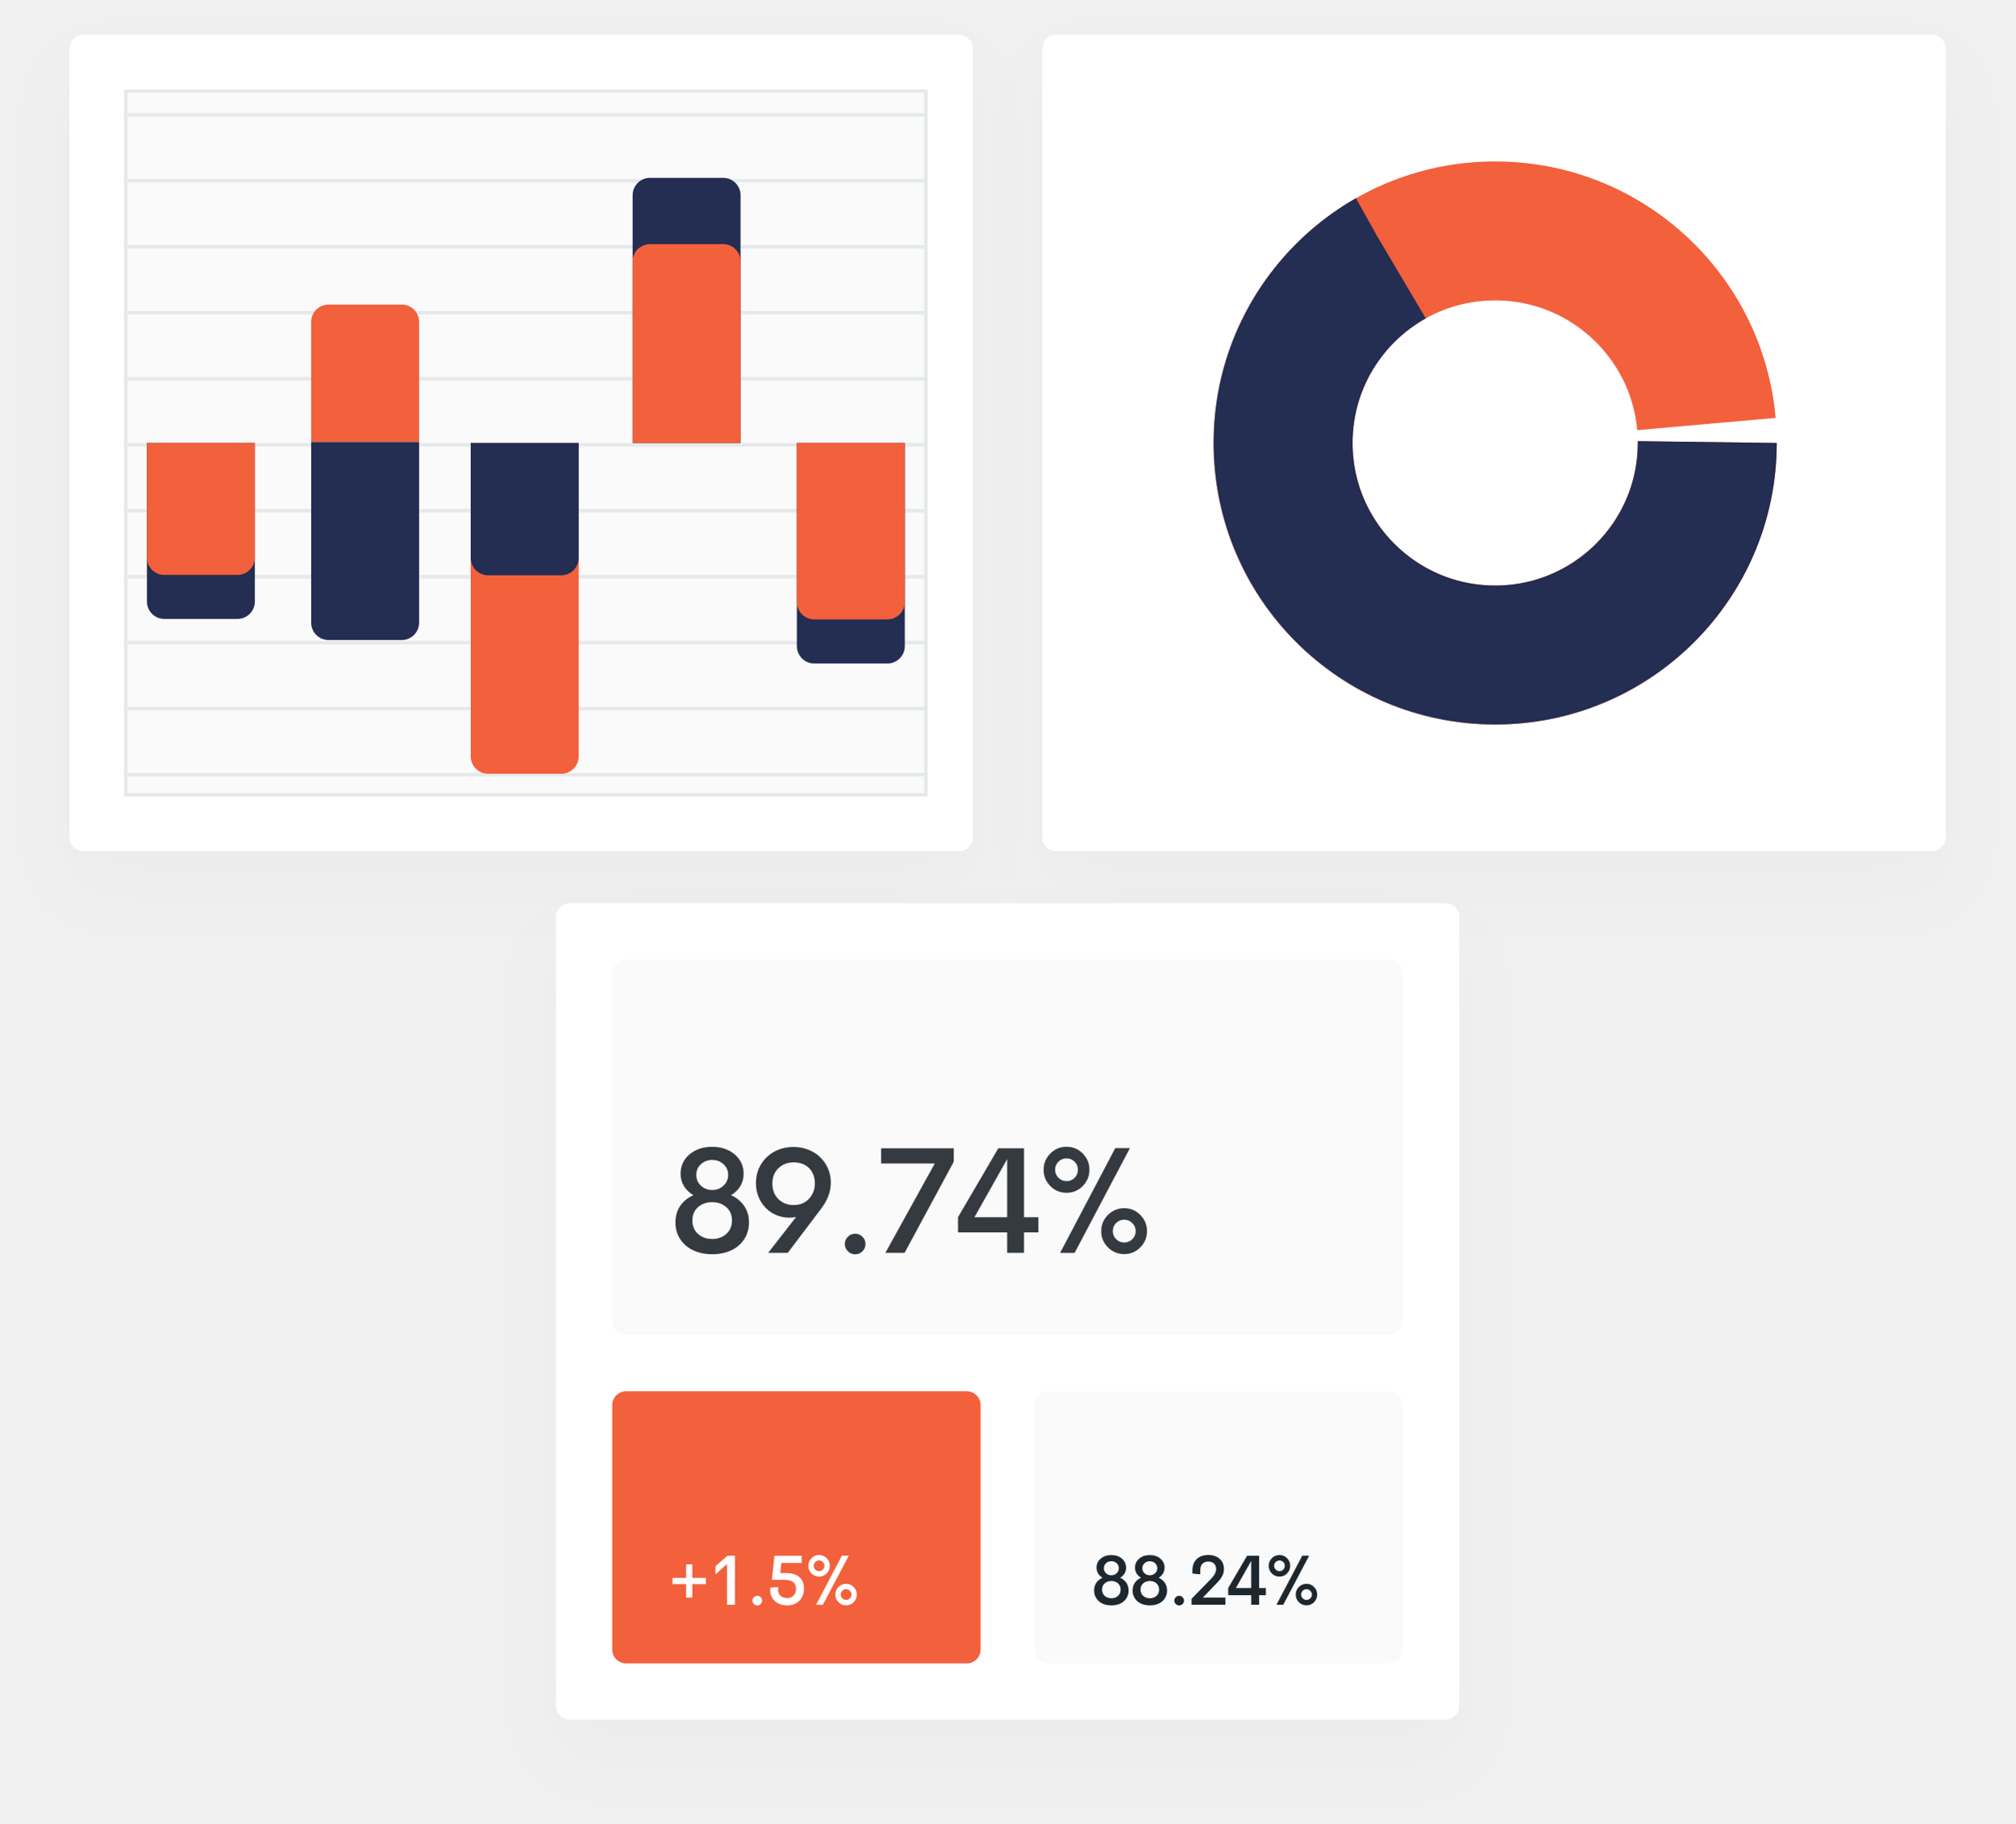
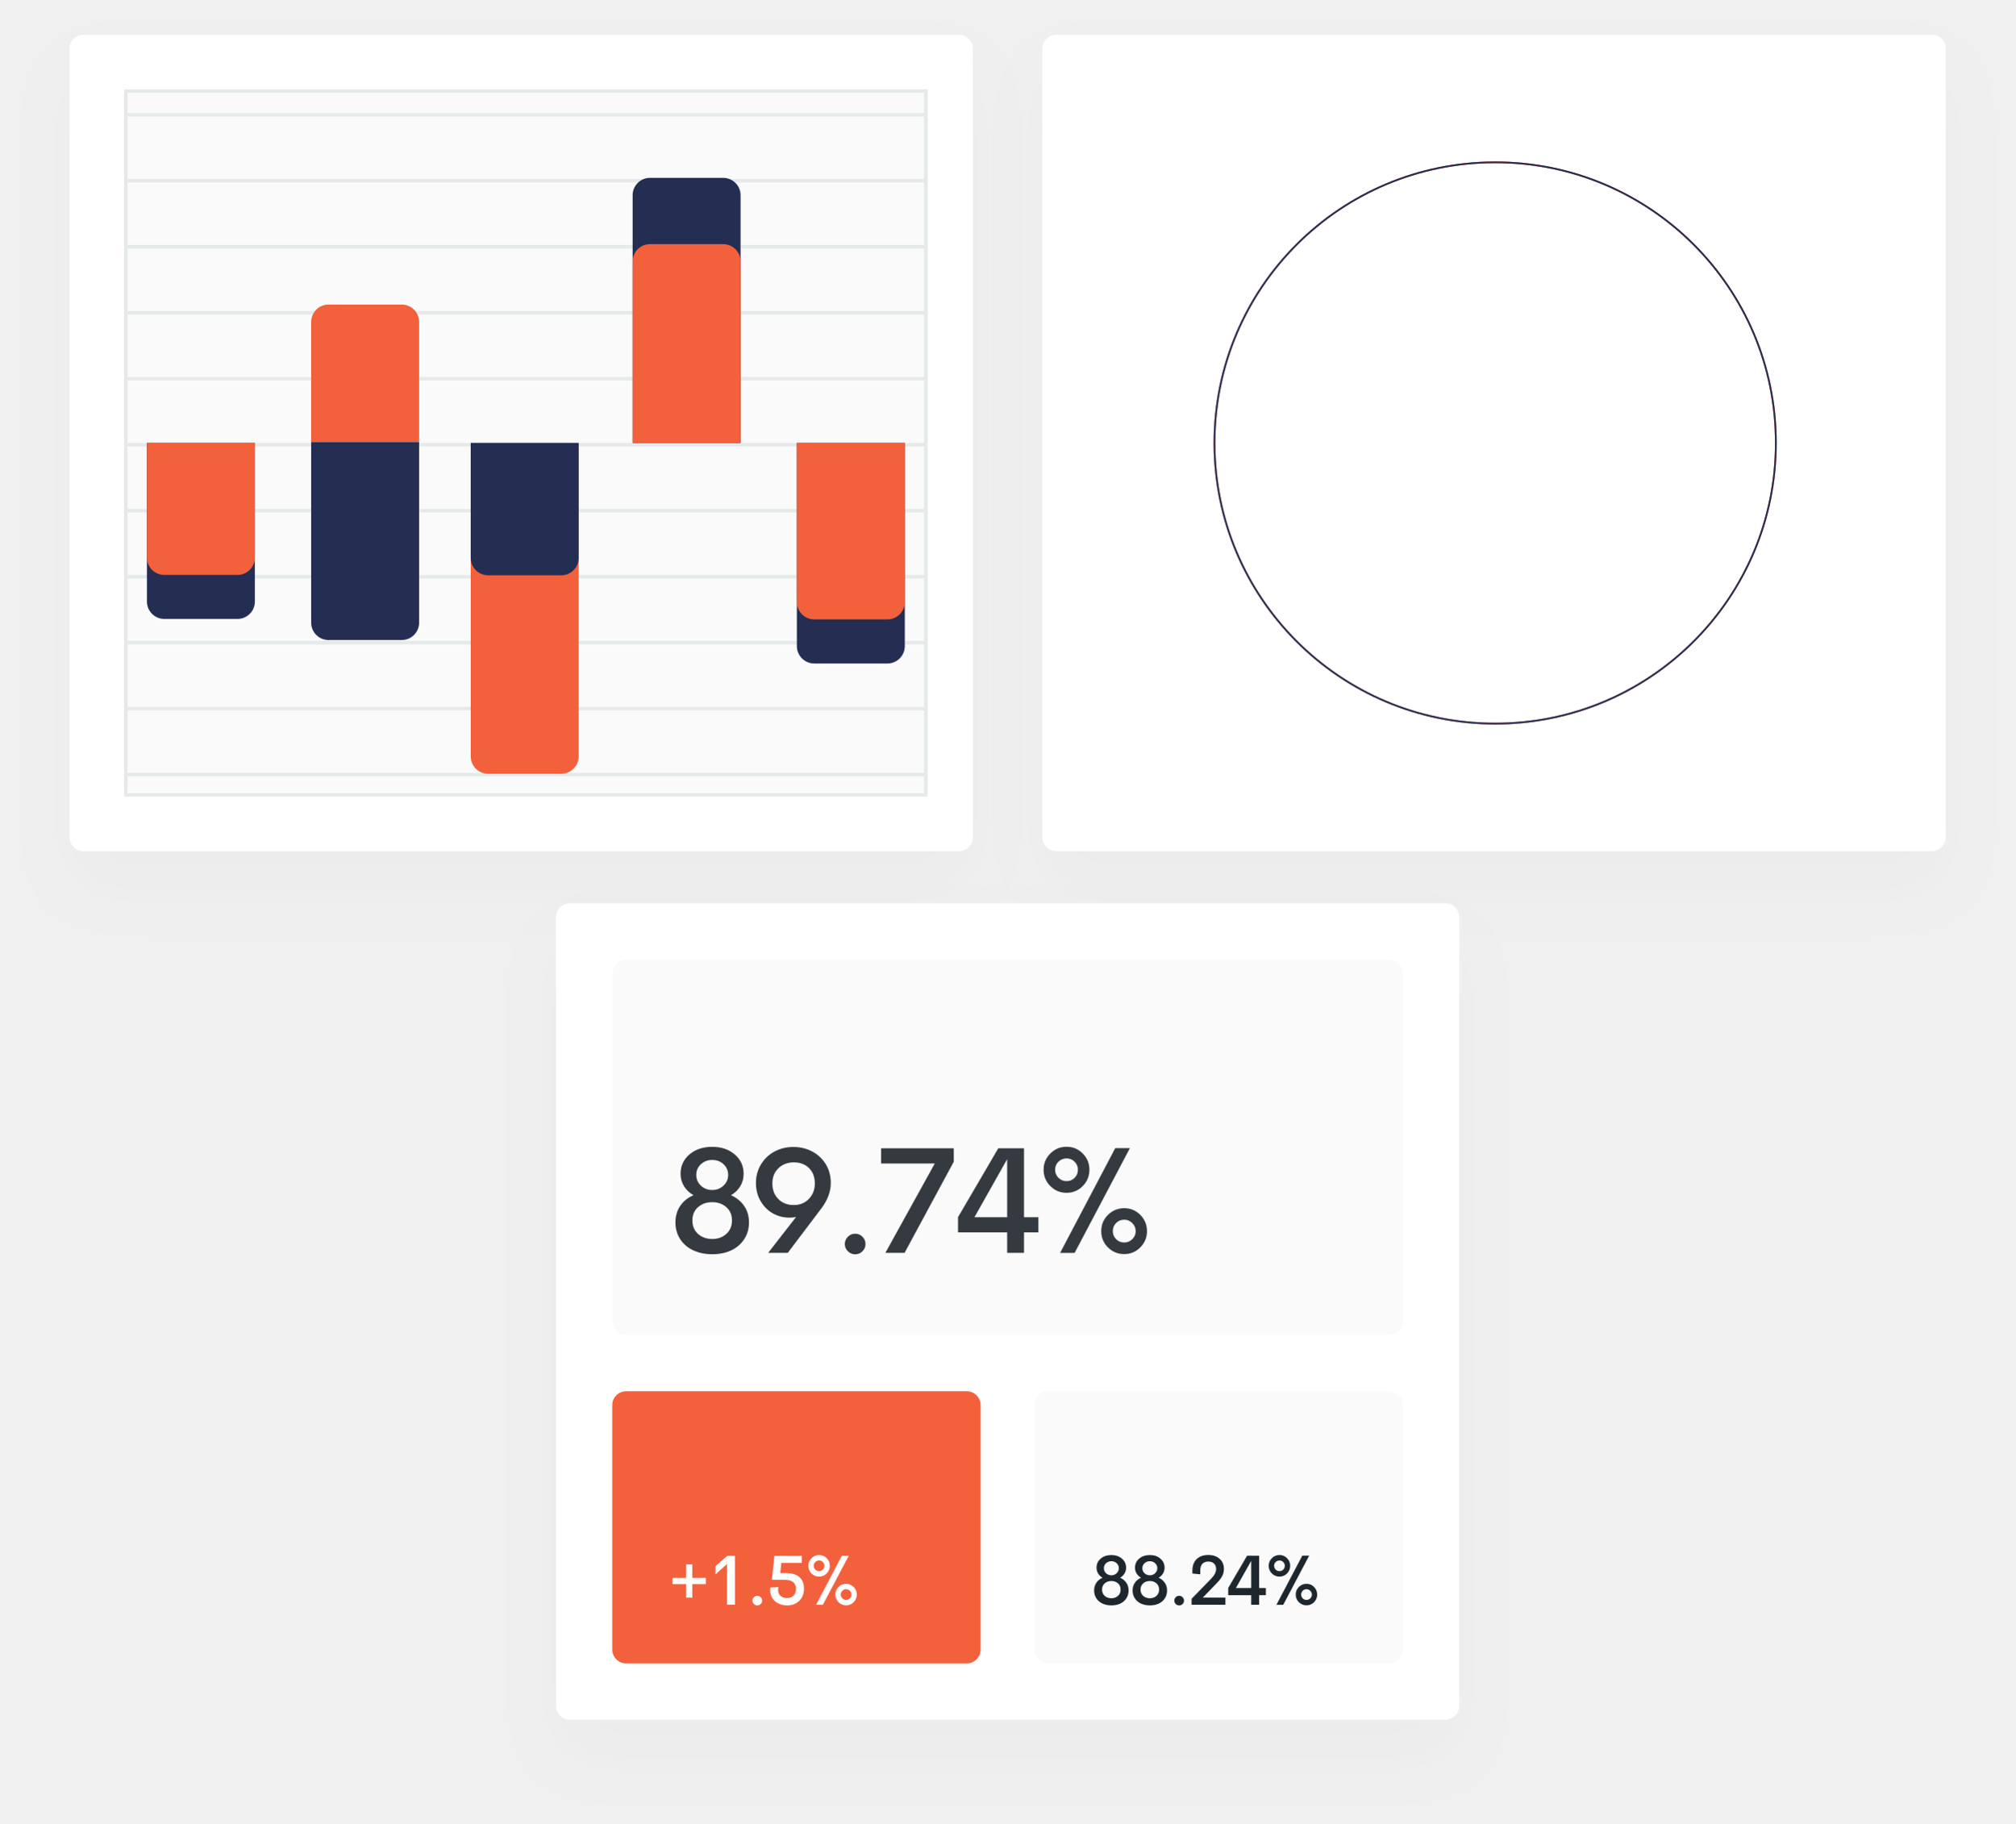
<svg xmlns="http://www.w3.org/2000/svg" xmlns:xlink="http://www.w3.org/1999/xlink" width="580" height="525">
  <defs>
    <filter id="c" width="126.9%" height="129.8%" x="-13.5%" y="-10.6%" filterUnits="objectBoundingBox">
      <feOffset dy="10" in="SourceAlpha" result="shadowOffsetOuter1" />
      <feGaussianBlur in="shadowOffsetOuter1" result="shadowBlurOuter1" stdDeviation="10" />
      <feColorMatrix in="shadowBlurOuter1" values="0 0 0 0 0.312 0 0 0 0 0.337 0 0 0 0 0.386 0 0 0 0.03 0" />
    </filter>
    <filter id="e" width="126.9%" height="129.8%" x="-13.5%" y="-10.6%" filterUnits="objectBoundingBox">
      <feOffset dy="10" in="SourceAlpha" result="shadowOffsetOuter1" />
      <feGaussianBlur in="shadowOffsetOuter1" result="shadowBlurOuter1" stdDeviation="10" />
      <feColorMatrix in="shadowBlurOuter1" values="0 0 0 0 0.312 0 0 0 0 0.337 0 0 0 0 0.386 0 0 0 0.03 0" />
    </filter>
    <filter id="i" width="126.9%" height="129.8%" x="-13.5%" y="-10.6%" filterUnits="objectBoundingBox">
      <feOffset dy="10" in="SourceAlpha" result="shadowOffsetOuter1" />
      <feGaussianBlur in="shadowOffsetOuter1" result="shadowBlurOuter1" stdDeviation="10" />
      <feColorMatrix in="shadowBlurOuter1" values="0 0 0 0 0.312 0 0 0 0 0.337 0 0 0 0 0.386 0 0 0 0.03 0" />
    </filter>
    <rect id="d" width="260" height="235" x="0" y="0" rx="4" />
    <rect id="f" width="260" height="235" x="0" y="0" rx="4" />
    <rect id="j" width="260" height="235" x="0" y="0" rx="4" />
    <ellipse id="a" cx="81.039" cy="81.034" rx="81.039" ry="81.034" />
    <ellipse id="b" cx="81.039" cy="81.034" rx="81.039" ry="81.034" />
    <mask id="g" width="162.078" height="162.069" x="0" y="0" fill="#fff" maskContentUnits="userSpaceOnUse" maskUnits="objectBoundingBox">
      <use xlink:href="#a" />
    </mask>
    <mask id="h" width="162.078" height="162.069" x="0" y="0" fill="#fff" maskContentUnits="userSpaceOnUse" maskUnits="objectBoundingBox">
      <use xlink:href="#b" />
    </mask>
  </defs>
-   <g fill="none" transform="translate(20 10)">
+   <g fill="none" fillRule="evenodd" transform="translate(20 10)">
    <use fill="#000" filter="url(#c)" xlink:href="#d" />
    <use fill="#FFF" xlink:href="#d" />
    <path fill="#FAFAFA" stroke="#E5E9EA" d="M16.208 16.207h230.286v202.586H16.208z" />
    <path fill="#E5E9EA" d="M16.208 117.5h230.286v1H16.208zM16.208 136.493h230.286v1H16.208zM16.208 155.485h230.286v1H16.208zM16.208 174.477h230.286v1H16.208zM16.208 41.53h230.286v1H16.208zM16.208 22.538h230.286v1H16.208zM16.208 60.523h230.286v1H16.208zM16.208 79.515h230.286v1H16.208zM16.208 98.508h230.286v1H16.208zM16.208 193.47h230.286v1H16.208zM16.208 212.462h230.286v1H16.208z" />
    <path fill="#242D52" d="M22.286 117.5h31.065v45.647a5 5 0 01-5 5H27.286a5 5 0 01-5-5V117.5z" />
    <path fill="#F3603C" d="M22.286 117.5h31.065v32.985a5 5 0 01-5 5H27.286a5 5 0 01-5-5V117.5zM69.558 117.234h31.065V82.658a5 5 0 00-5-5H74.558a5 5 0 00-5 5v34.576z" />
    <path fill="#242D52" d="M69.558 117.234h31.065v51.99a5 5 0 01-5 5H74.558a5 5 0 01-5-5v-51.99zM162.078 117.5h31.065V46.193a5 5 0 00-5-5h-21.065a5 5 0 00-5 5V117.5z" />
    <path fill="#F3603C" d="M162.078 117.5h31.065V65.27a5 5 0 00-5-5h-21.065a5 5 0 00-5 5v52.23z" />
    <g>
      <path fill="#242D52" d="M209.351 117.5h31.065v58.477a5 5 0 01-5 5H214.35a5 5 0 01-5-5V117.5z" />
      <path fill="#F3603C" d="M209.351 117.5h31.065v45.782a5 5 0 01-5 5H214.35a5 5 0 01-5-5V117.5z" />
    </g>
    <g>
      <path fill="#F3603C" d="M115.481 117.5h31.065v90.216a5 5 0 01-5 5H120.48a5 5 0 01-5-5V117.5z" />
      <path fill="#242D52" d="M115.481 117.5h31.065v33.086a5 5 0 01-5 5H120.48a5 5 0 01-5-5V117.5z" />
    </g>
    <g transform="translate(280)">
      <use fill="#000" filter="url(#e)" xlink:href="#f" />
      <use fill="#FFF" xlink:href="#f" />
      <g transform="translate(49.299 36.466)">
-         <ellipse cx="81.039" cy="81.034" stroke="#FFF" stroke-width="40" rx="61.039" ry="61.034" />
-         <use stroke="#F3603C" stroke-dasharray="502" stroke-width="80" mask="url(#g)" xlink:href="#a" />
-         <use stroke="#242D52" stroke-dasharray="340" stroke-width="80" mask="url(#h)" xlink:href="#b" />
+         <ellipse cx="81.039" cy="81.034" stroke="#FFF" strokeWidth="40" rx="61.039" ry="61.034" />
+         <use stroke="#F3603C" strokeDasharray="502" strokeWidth="80" mask="url(#g)" xlink:href="#a" />
+         <use stroke="#242D52" strokeDasharray="340" strokeWidth="80" mask="url(#h)" xlink:href="#b" />
      </g>
    </g>
    <g transform="translate(140 250)">
      <use fill="#000" filter="url(#i)" xlink:href="#j" />
      <use fill="#FFF" xlink:href="#j" />
      <g transform="translate(16.208 140.46)">
        <rect width="106.026" height="78.333" fill="#F3603C" rx="4" />
-         <path fill="#FFF" d="M23.044 59.413v-3.907h3.897v-1.78h-3.897v-3.908h-1.781v3.907h-3.908v1.78h3.908v3.908h1.78zm12.264 2.038V47.345H33.15l-3.433 2.997v2.374l3.314-2.977V61.45h2.276zm6.437.198c.382 0 .71-.135.984-.406.274-.27.41-.597.41-.98 0-.382-.136-.71-.41-.983a1.343 1.343 0 00-.984-.41c-.376 0-.702.136-.98.41a1.335 1.335 0 00-.415.984c0 .376.139.7.416.974.277.274.603.41.979.41zm8.584-.01c1.45 0 2.623-.444 3.517-1.33.893-.888 1.34-2.053 1.34-3.497 0-1.438-.438-2.544-1.316-3.32-.877-.774-2.199-1.161-3.966-1.161H48.36l.307-2.918h5.876v-2.058H46.68l-.732 6.914h3.63c2.21 0 3.314.874 3.314 2.622 0 .791-.232 1.43-.697 1.914-.465.485-1.103.727-1.915.727-.705 0-1.307-.205-1.805-.613-.498-.41-.747-1.023-.747-1.84 0-.165.023-.403.07-.712l-2.286.138c-.033.284-.05.521-.05.712 0 .917.228 1.716.683 2.399a4.204 4.204 0 001.771 1.523c.726.333 1.53.5 2.414.5zm9.207-8.29a2.96 2.96 0 002.186-.91c.6-.613.9-1.348.9-2.205 0-.851-.3-1.58-.9-2.187a2.96 2.96 0 00-2.186-.91c-.85 0-1.58.304-2.186.91a2.981 2.981 0 00-.91 2.187c0 .863.302 1.599.905 2.205.603.607 1.334.91 2.191.91zm1.088 8.112l7.46-14.136h-1.98l-7.438 14.136h1.958zm-1.088-9.684c-.422 0-.785-.15-1.088-.45a1.48 1.48 0 01-.455-1.093c0-.43.152-.79.455-1.084a1.51 1.51 0 011.088-.44c.429 0 .792.149 1.088.445.297.297.445.656.445 1.079 0 .428-.146.793-.44 1.093-.293.3-.658.45-1.093.45zm7.785 9.842c.851 0 1.575-.303 2.172-.91a3.006 3.006 0 00.895-2.186c0-.857-.3-1.588-.9-2.191a2.945 2.945 0 00-2.167-.905c-.857 0-1.589.301-2.196.905a2.976 2.976 0 00-.91 2.191c0 .857.302 1.588.905 2.191.604.603 1.338.905 2.201.905zm0-1.563c-.435 0-.8-.15-1.098-.45a1.485 1.485 0 01-.445-1.083c0-.435.149-.801.445-1.098a1.492 1.492 0 011.098-.445c.416 0 .777.151 1.084.455.306.303.46.666.46 1.088 0 .422-.152.783-.455 1.083-.304.3-.666.45-1.089.45z" />
+         <path fill="#FFF" fillRule="nonzero" d="M23.044 59.413v-3.907h3.897v-1.78h-3.897v-3.908h-1.781v3.907h-3.908v1.78h3.908v3.908h1.78zm12.264 2.038V47.345H33.15l-3.433 2.997v2.374l3.314-2.977V61.45h2.276zm6.437.198c.382 0 .71-.135.984-.406.274-.27.41-.597.41-.98 0-.382-.136-.71-.41-.983a1.343 1.343 0 00-.984-.41c-.376 0-.702.136-.98.41a1.335 1.335 0 00-.415.984c0 .376.139.7.416.974.277.274.603.41.979.41zm8.584-.01c1.45 0 2.623-.444 3.517-1.33.893-.888 1.34-2.053 1.34-3.497 0-1.438-.438-2.544-1.316-3.32-.877-.774-2.199-1.161-3.966-1.161H48.36l.307-2.918h5.876v-2.058H46.68l-.732 6.914h3.63c2.21 0 3.314.874 3.314 2.622 0 .791-.232 1.43-.697 1.914-.465.485-1.103.727-1.915.727-.705 0-1.307-.205-1.805-.613-.498-.41-.747-1.023-.747-1.84 0-.165.023-.403.07-.712l-2.286.138c-.033.284-.05.521-.05.712 0 .917.228 1.716.683 2.399a4.204 4.204 0 001.771 1.523c.726.333 1.53.5 2.414.5zm9.207-8.29a2.96 2.96 0 002.186-.91c.6-.613.9-1.348.9-2.205 0-.851-.3-1.58-.9-2.187a2.96 2.96 0 00-2.186-.91c-.85 0-1.58.304-2.186.91a2.981 2.981 0 00-.91 2.187c0 .863.302 1.599.905 2.205.603.607 1.334.91 2.191.91zm1.088 8.112l7.46-14.136h-1.98l-7.438 14.136h1.958zm-1.088-9.684c-.422 0-.785-.15-1.088-.45a1.48 1.48 0 01-.455-1.093c0-.43.152-.79.455-1.084a1.51 1.51 0 011.088-.44c.429 0 .792.149 1.088.445.297.297.445.656.445 1.079 0 .428-.146.793-.44 1.093-.293.3-.658.45-1.093.45zm7.785 9.842c.851 0 1.575-.303 2.172-.91a3.006 3.006 0 00.895-2.186c0-.857-.3-1.588-.9-2.191a2.945 2.945 0 00-2.167-.905c-.857 0-1.589.301-2.196.905a2.976 2.976 0 00-.91 2.191c0 .857.302 1.588.905 2.191.604.603 1.338.905 2.201.905zm0-1.563c-.435 0-.8-.15-1.098-.45a1.485 1.485 0 01-.445-1.083c0-.435.149-.801.445-1.098a1.492 1.492 0 011.098-.445c.416 0 .777.151 1.084.455.306.303.46.666.46 1.088 0 .422-.152.783-.455 1.083-.304.3-.666.45-1.089.45z" />
      </g>
      <g transform="translate(137.766 140.46)">
        <rect width="106.026" height="78.333" fill="#FAFAFA" rx="4" />
-         <path fill="#1E272E" d="M22.104 61.639c.936 0 1.777-.168 2.522-.505a4.186 4.186 0 001.776-1.503c.439-.66.658-1.421.658-2.285 0-.85-.218-1.593-.653-2.226a4.118 4.118 0 00-1.77-1.444c.527-.31.942-.714 1.246-1.212a3.14 3.14 0 00.455-1.667c0-1.068-.4-1.943-1.202-2.626-.801-.682-1.812-1.024-3.032-1.024-1.24 0-2.262.34-3.067 1.02-.804.678-1.207 1.555-1.207 2.63 0 .614.155 1.17.465 1.667.31.498.736.902 1.276 1.212-.758.323-1.353.801-1.785 1.434-.432.633-.648 1.379-.648 2.236 0 .864.22 1.625.658 2.285a4.147 4.147 0 001.78 1.498c.749.34 1.591.51 2.528.51zm0-8.665c-.607 0-1.118-.197-1.533-.589a1.926 1.926 0 01-.624-1.459c0-.567.208-1.044.624-1.43.415-.385.926-.578 1.533-.578.6 0 1.108.193 1.523.579.416.385.624.862.624 1.429 0 .574-.21 1.058-.629 1.454a2.131 2.131 0 01-1.518.594zm0 6.607c-.772 0-1.411-.227-1.92-.682-.507-.455-.761-1.062-.761-1.82 0-.745.254-1.342.762-1.79.508-.45 1.147-.673 1.919-.673.758 0 1.391.224 1.9.672.507.449.761 1.046.761 1.79 0 .753-.254 1.358-.762 1.816-.508.458-1.14.687-1.9.687zM33.18 61.64c.936 0 1.777-.168 2.522-.505a4.186 4.186 0 001.776-1.503c.439-.66.658-1.421.658-2.285 0-.85-.218-1.593-.653-2.226a4.118 4.118 0 00-1.77-1.444c.527-.31.942-.714 1.246-1.212a3.14 3.14 0 00.455-1.667c0-1.068-.4-1.943-1.202-2.626-.801-.682-1.812-1.024-3.032-1.024-1.24 0-2.262.34-3.067 1.02-.804.678-1.207 1.555-1.207 2.63 0 .614.155 1.17.465 1.667.31.498.736.902 1.276 1.212-.758.323-1.353.801-1.785 1.434-.432.633-.648 1.379-.648 2.236 0 .864.22 1.625.658 2.285a4.147 4.147 0 001.78 1.498c.749.34 1.591.51 2.528.51zm0-8.665c-.607 0-1.118-.197-1.534-.589a1.926 1.926 0 01-.623-1.459c0-.567.208-1.044.623-1.43.416-.385.927-.578 1.534-.578.6 0 1.108.193 1.523.579.416.385.623.862.623 1.429 0 .574-.209 1.058-.628 1.454a2.131 2.131 0 01-1.518.594zm0 6.607c-.772 0-1.412-.227-1.92-.682-.507-.455-.761-1.062-.761-1.82 0-.745.254-1.342.762-1.79.507-.45 1.147-.673 1.919-.673.758 0 1.391.224 1.9.672.507.449.76 1.046.76 1.79 0 .753-.253 1.358-.76 1.816-.509.458-1.142.687-1.9.687zm8.435 2.068c.383 0 .711-.135.985-.406.273-.27.41-.597.41-.98 0-.382-.137-.71-.41-.983a1.343 1.343 0 00-.985-.41c-.375 0-.702.136-.979.41a1.335 1.335 0 00-.415.984c0 .376.138.7.415.974.277.274.604.41.98.41zm13.313-.198v-2.058h-6.51l4.146-4.293c.666-.692 1.154-1.342 1.464-1.948.31-.607.465-1.27.465-1.989 0-1.253-.419-2.238-1.257-2.957-.837-.72-1.915-1.079-3.234-1.079-1.405 0-2.52.393-3.344 1.178-.824.784-1.237 1.909-1.237 3.373v.791l2.266.218v-1.039c0-.917.207-1.584.623-2.003.415-.419.983-.628 1.701-.628.686 0 1.23.19 1.633.569.402.379.603.908.603 1.587 0 .877-.471 1.8-1.414 2.77l-5.64 5.787v1.721h9.735zm9.702 0v-2.76h1.939v-2.048h-1.94v-9.298H61.16l-5.431 9.289v2.057h6.628v2.76h2.275zm-2.275-4.808h-4.412l4.412-7.834v7.834zm8.129-3.294a2.96 2.96 0 002.186-.91c.6-.613.9-1.348.9-2.205 0-.851-.3-1.58-.9-2.187a2.96 2.96 0 00-2.186-.91c-.851 0-1.58.304-2.187.91a2.981 2.981 0 00-.91 2.187c0 .863.302 1.599.905 2.205.604.607 1.334.91 2.192.91zm1.088 8.112l7.459-14.136h-1.979l-7.439 14.136h1.959zm-1.088-9.684c-.422 0-.785-.15-1.089-.45a1.48 1.48 0 01-.455-1.093c0-.43.152-.79.455-1.084a1.51 1.51 0 011.089-.44c.428 0 .791.149 1.088.445.297.297.445.656.445 1.079 0 .428-.147.793-.44 1.093-.294.3-.658.45-1.093.45zm7.785 9.842c.85 0 1.574-.303 2.171-.91a3.006 3.006 0 00.896-2.186c0-.857-.3-1.588-.9-2.191a2.945 2.945 0 00-2.167-.905c-.857 0-1.59.301-2.196.905a2.976 2.976 0 00-.91 2.191c0 .857.301 1.588.905 2.191.603.603 1.337.905 2.2.905zm0-1.563c-.435 0-.801-.15-1.098-.45a1.485 1.485 0 01-.445-1.083c0-.435.148-.801.445-1.098a1.492 1.492 0 011.098-.445c.415 0 .776.151 1.083.455.307.303.46.666.46 1.088 0 .422-.152.783-.455 1.083-.303.3-.666.45-1.088.45z" />
+         <path fill="#1E272E" fillRule="nonzero" d="M22.104 61.639c.936 0 1.777-.168 2.522-.505a4.186 4.186 0 001.776-1.503c.439-.66.658-1.421.658-2.285 0-.85-.218-1.593-.653-2.226a4.118 4.118 0 00-1.77-1.444c.527-.31.942-.714 1.246-1.212a3.14 3.14 0 00.455-1.667c0-1.068-.4-1.943-1.202-2.626-.801-.682-1.812-1.024-3.032-1.024-1.24 0-2.262.34-3.067 1.02-.804.678-1.207 1.555-1.207 2.63 0 .614.155 1.17.465 1.667.31.498.736.902 1.276 1.212-.758.323-1.353.801-1.785 1.434-.432.633-.648 1.379-.648 2.236 0 .864.22 1.625.658 2.285a4.147 4.147 0 001.78 1.498c.749.34 1.591.51 2.528.51zm0-8.665c-.607 0-1.118-.197-1.533-.589a1.926 1.926 0 01-.624-1.459c0-.567.208-1.044.624-1.43.415-.385.926-.578 1.533-.578.6 0 1.108.193 1.523.579.416.385.624.862.624 1.429 0 .574-.21 1.058-.629 1.454a2.131 2.131 0 01-1.518.594zm0 6.607c-.772 0-1.411-.227-1.92-.682-.507-.455-.761-1.062-.761-1.82 0-.745.254-1.342.762-1.79.508-.45 1.147-.673 1.919-.673.758 0 1.391.224 1.9.672.507.449.761 1.046.761 1.79 0 .753-.254 1.358-.762 1.816-.508.458-1.14.687-1.9.687zM33.18 61.64c.936 0 1.777-.168 2.522-.505a4.186 4.186 0 001.776-1.503c.439-.66.658-1.421.658-2.285 0-.85-.218-1.593-.653-2.226a4.118 4.118 0 00-1.77-1.444c.527-.31.942-.714 1.246-1.212a3.14 3.14 0 00.455-1.667c0-1.068-.4-1.943-1.202-2.626-.801-.682-1.812-1.024-3.032-1.024-1.24 0-2.262.34-3.067 1.02-.804.678-1.207 1.555-1.207 2.63 0 .614.155 1.17.465 1.667.31.498.736.902 1.276 1.212-.758.323-1.353.801-1.785 1.434-.432.633-.648 1.379-.648 2.236 0 .864.22 1.625.658 2.285a4.147 4.147 0 001.78 1.498c.749.34 1.591.51 2.528.51zm0-8.665c-.607 0-1.118-.197-1.534-.589a1.926 1.926 0 01-.623-1.459c0-.567.208-1.044.623-1.43.416-.385.927-.578 1.534-.578.6 0 1.108.193 1.523.579.416.385.623.862.623 1.429 0 .574-.209 1.058-.628 1.454a2.131 2.131 0 01-1.518.594zm0 6.607c-.772 0-1.412-.227-1.92-.682-.507-.455-.761-1.062-.761-1.82 0-.745.254-1.342.762-1.79.507-.45 1.147-.673 1.919-.673.758 0 1.391.224 1.9.672.507.449.76 1.046.76 1.79 0 .753-.253 1.358-.76 1.816-.509.458-1.142.687-1.9.687zm8.435 2.068c.383 0 .711-.135.985-.406.273-.27.41-.597.41-.98 0-.382-.137-.71-.41-.983a1.343 1.343 0 00-.985-.41c-.375 0-.702.136-.979.41a1.335 1.335 0 00-.415.984c0 .376.138.7.415.974.277.274.604.41.98.41zm13.313-.198v-2.058h-6.51l4.146-4.293c.666-.692 1.154-1.342 1.464-1.948.31-.607.465-1.27.465-1.989 0-1.253-.419-2.238-1.257-2.957-.837-.72-1.915-1.079-3.234-1.079-1.405 0-2.52.393-3.344 1.178-.824.784-1.237 1.909-1.237 3.373v.791l2.266.218v-1.039c0-.917.207-1.584.623-2.003.415-.419.983-.628 1.701-.628.686 0 1.23.19 1.633.569.402.379.603.908.603 1.587 0 .877-.471 1.8-1.414 2.77l-5.64 5.787v1.721h9.735zm9.702 0v-2.76h1.939v-2.048h-1.94v-9.298H61.16l-5.431 9.289v2.057h6.628v2.76h2.275zm-2.275-4.808h-4.412l4.412-7.834v7.834zm8.129-3.294a2.96 2.96 0 002.186-.91c.6-.613.9-1.348.9-2.205 0-.851-.3-1.58-.9-2.187a2.96 2.96 0 00-2.186-.91c-.851 0-1.58.304-2.187.91a2.981 2.981 0 00-.91 2.187c0 .863.302 1.599.905 2.205.604.607 1.334.91 2.192.91zm1.088 8.112l7.459-14.136h-1.979l-7.439 14.136h1.959zm-1.088-9.684c-.422 0-.785-.15-1.089-.45a1.48 1.48 0 01-.455-1.093c0-.43.152-.79.455-1.084a1.51 1.51 0 011.089-.44c.428 0 .791.149 1.088.445.297.297.445.656.445 1.079 0 .428-.147.793-.44 1.093-.294.3-.658.45-1.093.45zm7.785 9.842c.85 0 1.574-.303 2.171-.91a3.006 3.006 0 00.896-2.186c0-.857-.3-1.588-.9-2.191a2.945 2.945 0 00-2.167-.905c-.857 0-1.59.301-2.196.905a2.976 2.976 0 00-.91 2.191c0 .857.301 1.588.905 2.191.603.603 1.337.905 2.2.905zm0-1.563c-.435 0-.801-.15-1.098-.45a1.485 1.485 0 01-.445-1.083c0-.435.148-.801.445-1.098a1.492 1.492 0 011.098-.445c.415 0 .776.151 1.083.455.307.303.46.666.46 1.088 0 .422-.152.783-.455 1.083-.303.3-.666.45-1.088.45z" />
      </g>
      <g transform="translate(16.208 16.207)">
        <rect width="227.584" height="108.046" fill="#FAFAFA" rx="4" />
-         <path fill="#343A40" d="M28.786 84.812c1.998 0 3.791-.359 5.381-1.076 1.59-.732 2.853-1.801 3.788-3.208.936-1.407 1.404-3.032 1.404-4.875 0-1.815-.465-3.397-1.393-4.748-.929-1.35-2.188-2.377-3.778-3.08 1.126-.662 2.012-1.524 2.66-2.586.647-1.062.97-2.247.97-3.556 0-2.279-.855-4.146-2.564-5.602-1.71-1.457-3.865-2.185-6.468-2.185-2.645 0-4.826.725-6.542 2.174-1.717 1.449-2.575 3.32-2.575 5.613 0 1.309.33 2.494.992 3.556.661 1.062 1.568 1.924 2.722 2.585-1.618.69-2.888 1.71-3.81 3.06-.92 1.35-1.381 2.94-1.381 4.77 0 1.842.467 3.467 1.403 4.874.936 1.407 2.202 2.473 3.799 3.197 1.597.725 3.394 1.087 5.392 1.087zm0-18.486c-1.295 0-2.385-.419-3.271-1.256-.887-.837-1.33-1.874-1.33-3.112 0-1.21.443-2.227 1.33-3.05.886-.823 1.976-1.234 3.27-1.234 1.281 0 2.364.411 3.25 1.234.887.823 1.33 1.84 1.33 3.05 0 1.224-.446 2.258-1.34 3.102-.893.844-1.973 1.266-3.24 1.266zm0 14.097c-1.646 0-3.011-.486-4.094-1.457-1.084-.97-1.625-2.265-1.625-3.882 0-1.59.541-2.863 1.625-3.82 1.083-.957 2.448-1.435 4.094-1.435 1.618 0 2.968.478 4.052 1.435 1.083.957 1.625 2.23 1.625 3.82 0 1.603-.542 2.894-1.625 3.872-1.084.978-2.434 1.467-4.052 1.467zm21.737 3.988l9.729-12.873c1.772-2.391 2.659-4.818 2.659-7.28 0-1.97-.479-3.746-1.435-5.329a9.904 9.904 0 00-3.894-3.682c-1.64-.872-3.458-1.308-5.455-1.308-1.956 0-3.753.432-5.392 1.297-1.64.866-2.948 2.104-3.926 3.714-.978 1.611-1.46 3.423-1.445 5.434.014 1.97.482 3.718 1.403 5.244.922 1.527 2.107 2.684 3.556 3.472a9.656 9.656 0 004.685 1.182c.661 0 1.294-.064 1.9-.19l-8.02 10.319h5.635zm1.73-13.76c-1.8 0-3.274-.565-4.421-1.698-1.147-1.132-1.727-2.62-1.741-4.463-.014-1.815.563-3.289 1.73-4.421 1.168-1.133 2.645-1.699 4.432-1.699 1.815 0 3.278.549 4.39 1.646 1.111 1.098 1.667 2.575 1.667 4.432 0 1.758-.566 3.232-1.699 4.42-1.132 1.19-2.585 1.784-4.358 1.784zm17.664 14.182c.816 0 1.516-.288 2.1-.865a2.83 2.83 0 00.876-2.09c0-.815-.292-1.515-.876-2.1a2.864 2.864 0 00-2.1-.875c-.802 0-1.498.292-2.09.876-.59.584-.885 1.284-.885 2.1 0 .801.295 1.494.886 2.078.59.584 1.287.876 2.09.876zm14.224-.422l14.16-26.23v-3.863H77.389v4.369h15.448L78.612 84.41h5.53zm34.378 0v-5.888h4.137v-4.368h-4.137V54.318h-7.407L99.526 74.134v4.39h14.14v5.887h4.853zm-4.853-10.256h-9.413l9.413-16.713v16.713zm17.094-7.027c1.829 0 3.383-.647 4.664-1.942 1.28-1.308 1.92-2.877 1.92-4.706 0-1.814-.64-3.369-1.92-4.663-1.28-1.295-2.835-1.942-4.664-1.942-1.815 0-3.37.647-4.664 1.942-1.295 1.294-1.942 2.849-1.942 4.663 0 1.843.644 3.412 1.931 4.706 1.288 1.295 2.846 1.942 4.675 1.942zm2.321 17.304l15.913-30.156h-4.221l-15.87 30.156h4.178zm-2.321-20.66c-.9 0-1.675-.32-2.322-.96a3.157 3.157 0 01-.97-2.332c0-.914.323-1.684.97-2.31a3.222 3.222 0 012.322-.94c.914 0 1.688.317 2.321.95.633.633.95 1.4.95 2.3 0 .915-.313 1.692-.94 2.332-.625.64-1.403.96-2.331.96zm16.609 20.998c1.814 0 3.359-.647 4.632-1.942 1.273-1.294 1.91-2.849 1.91-4.663 0-1.83-.64-3.387-1.92-4.675-1.281-1.287-2.822-1.93-4.622-1.93-1.83 0-3.391.643-4.686 1.93-1.294 1.288-1.941 2.846-1.941 4.675 0 1.828.644 3.386 1.93 4.674 1.288 1.287 2.853 1.93 4.697 1.93zm0-3.335c-.93 0-1.71-.32-2.343-.96a3.168 3.168 0 01-.95-2.31c0-.929.317-1.71.95-2.343s1.414-.95 2.343-.95c.886 0 1.656.324 2.31.971.655.647.982 1.421.982 2.322 0 .9-.324 1.67-.971 2.31-.647.64-1.421.96-2.321.96z" />
+         <path fill="#343A40" fillRule="nonzero" d="M28.786 84.812c1.998 0 3.791-.359 5.381-1.076 1.59-.732 2.853-1.801 3.788-3.208.936-1.407 1.404-3.032 1.404-4.875 0-1.815-.465-3.397-1.393-4.748-.929-1.35-2.188-2.377-3.778-3.08 1.126-.662 2.012-1.524 2.66-2.586.647-1.062.97-2.247.97-3.556 0-2.279-.855-4.146-2.564-5.602-1.71-1.457-3.865-2.185-6.468-2.185-2.645 0-4.826.725-6.542 2.174-1.717 1.449-2.575 3.32-2.575 5.613 0 1.309.33 2.494.992 3.556.661 1.062 1.568 1.924 2.722 2.585-1.618.69-2.888 1.71-3.81 3.06-.92 1.35-1.381 2.94-1.381 4.77 0 1.842.467 3.467 1.403 4.874.936 1.407 2.202 2.473 3.799 3.197 1.597.725 3.394 1.087 5.392 1.087zm0-18.486c-1.295 0-2.385-.419-3.271-1.256-.887-.837-1.33-1.874-1.33-3.112 0-1.21.443-2.227 1.33-3.05.886-.823 1.976-1.234 3.27-1.234 1.281 0 2.364.411 3.25 1.234.887.823 1.33 1.84 1.33 3.05 0 1.224-.446 2.258-1.34 3.102-.893.844-1.973 1.266-3.24 1.266zm0 14.097c-1.646 0-3.011-.486-4.094-1.457-1.084-.97-1.625-2.265-1.625-3.882 0-1.59.541-2.863 1.625-3.82 1.083-.957 2.448-1.435 4.094-1.435 1.618 0 2.968.478 4.052 1.435 1.083.957 1.625 2.23 1.625 3.82 0 1.603-.542 2.894-1.625 3.872-1.084.978-2.434 1.467-4.052 1.467zm21.737 3.988l9.729-12.873c1.772-2.391 2.659-4.818 2.659-7.28 0-1.97-.479-3.746-1.435-5.329a9.904 9.904 0 00-3.894-3.682c-1.64-.872-3.458-1.308-5.455-1.308-1.956 0-3.753.432-5.392 1.297-1.64.866-2.948 2.104-3.926 3.714-.978 1.611-1.46 3.423-1.445 5.434.014 1.97.482 3.718 1.403 5.244.922 1.527 2.107 2.684 3.556 3.472a9.656 9.656 0 004.685 1.182c.661 0 1.294-.064 1.9-.19l-8.02 10.319h5.635zm1.73-13.76c-1.8 0-3.274-.565-4.421-1.698-1.147-1.132-1.727-2.62-1.741-4.463-.014-1.815.563-3.289 1.73-4.421 1.168-1.133 2.645-1.699 4.432-1.699 1.815 0 3.278.549 4.39 1.646 1.111 1.098 1.667 2.575 1.667 4.432 0 1.758-.566 3.232-1.699 4.42-1.132 1.19-2.585 1.784-4.358 1.784zm17.664 14.182c.816 0 1.516-.288 2.1-.865a2.83 2.83 0 00.876-2.09c0-.815-.292-1.515-.876-2.1a2.864 2.864 0 00-2.1-.875c-.802 0-1.498.292-2.09.876-.59.584-.885 1.284-.885 2.1 0 .801.295 1.494.886 2.078.59.584 1.287.876 2.09.876zm14.224-.422l14.16-26.23v-3.863H77.389v4.369h15.448L78.612 84.41h5.53zm34.378 0v-5.888h4.137v-4.368h-4.137V54.318h-7.407L99.526 74.134v4.39h14.14v5.887h4.853zm-4.853-10.256h-9.413l9.413-16.713v16.713zm17.094-7.027c1.829 0 3.383-.647 4.664-1.942 1.28-1.308 1.92-2.877 1.92-4.706 0-1.814-.64-3.369-1.92-4.663-1.28-1.295-2.835-1.942-4.664-1.942-1.815 0-3.37.647-4.664 1.942-1.295 1.294-1.942 2.849-1.942 4.663 0 1.843.644 3.412 1.931 4.706 1.288 1.295 2.846 1.942 4.675 1.942zm2.321 17.304l15.913-30.156h-4.221l-15.87 30.156h4.178zm-2.321-20.66c-.9 0-1.675-.32-2.322-.96a3.157 3.157 0 01-.97-2.332c0-.914.323-1.684.97-2.31a3.222 3.222 0 012.322-.94c.914 0 1.688.317 2.321.95.633.633.95 1.4.95 2.3 0 .915-.313 1.692-.94 2.332-.625.64-1.403.96-2.331.96zm16.609 20.998c1.814 0 3.359-.647 4.632-1.942 1.273-1.294 1.91-2.849 1.91-4.663 0-1.83-.64-3.387-1.92-4.675-1.281-1.287-2.822-1.93-4.622-1.93-1.83 0-3.391.643-4.686 1.93-1.294 1.288-1.941 2.846-1.941 4.675 0 1.828.644 3.386 1.93 4.674 1.288 1.287 2.853 1.93 4.697 1.93zm0-3.335c-.93 0-1.71-.32-2.343-.96a3.168 3.168 0 01-.95-2.31c0-.929.317-1.71.95-2.343s1.414-.95 2.343-.95c.886 0 1.656.324 2.31.971.655.647.982 1.421.982 2.322 0 .9-.324 1.67-.971 2.31-.647.64-1.421.96-2.321.96z" />
      </g>
    </g>
  </g>
</svg>
